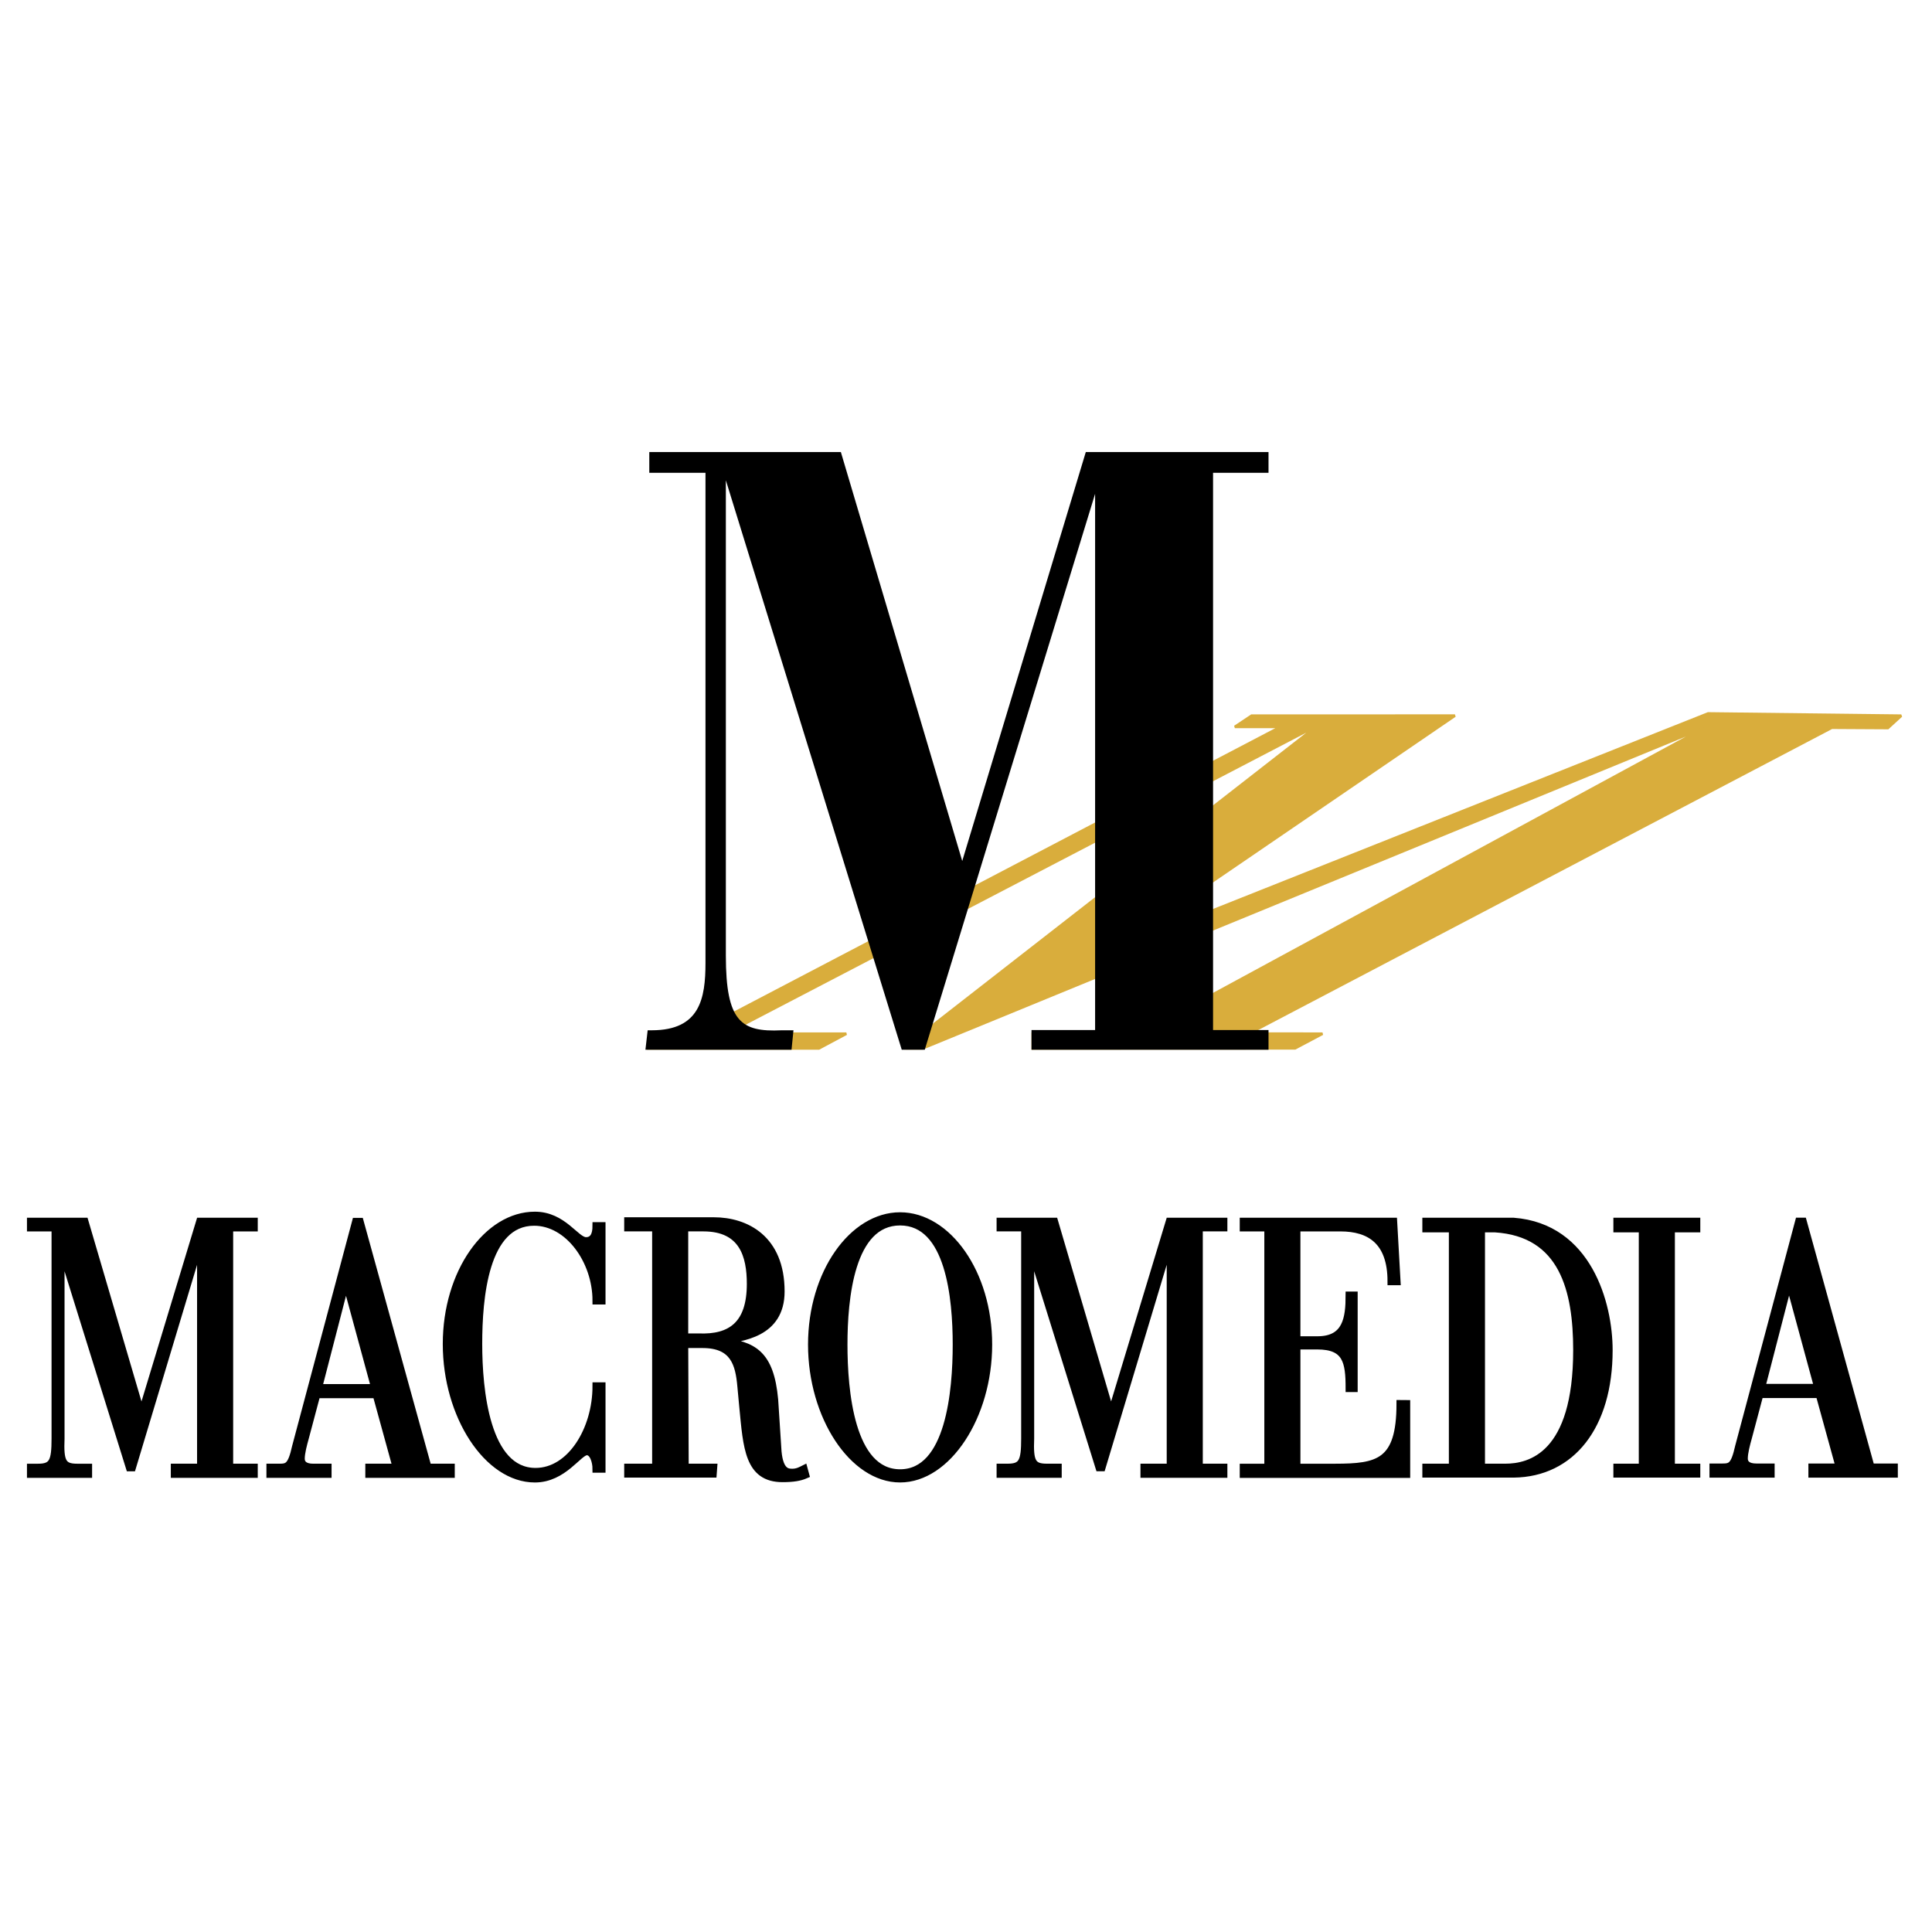
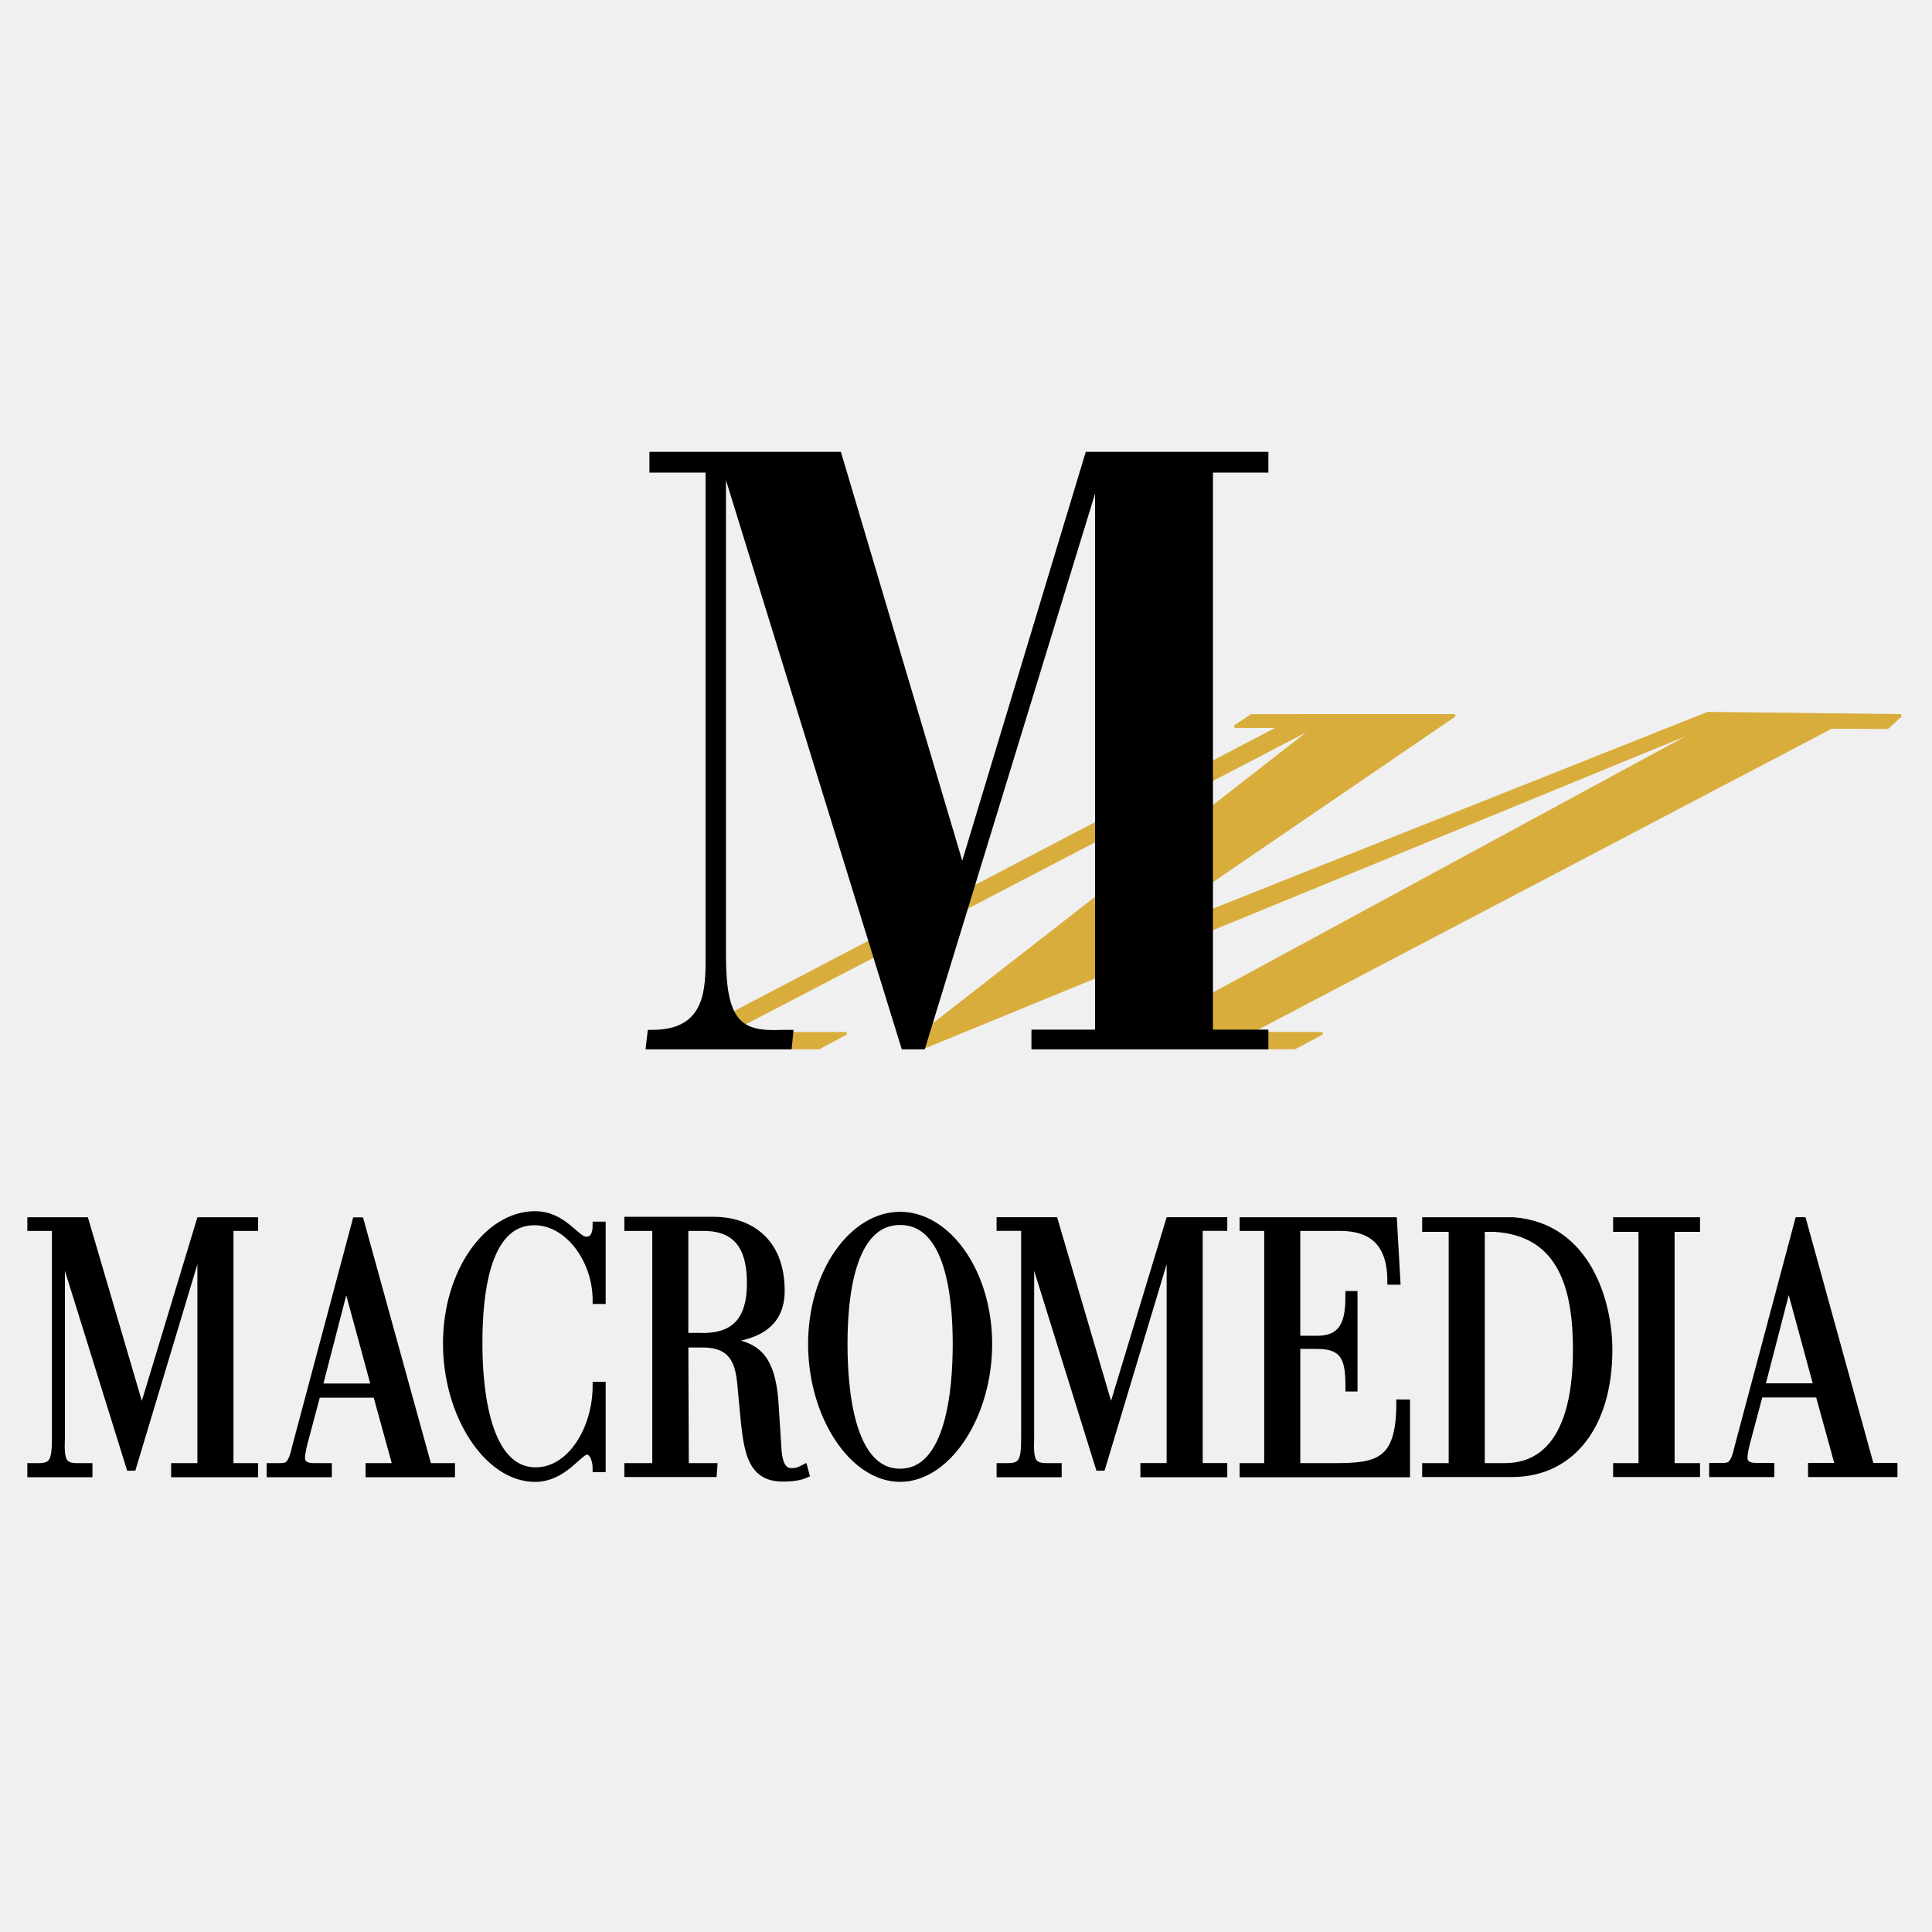
- <svg xmlns="http://www.w3.org/2000/svg" width="2500" height="2500" viewBox="0 0 192.756 192.756">
-   <g fill-rule="evenodd" clip-rule="evenodd">
-     <path fill="#fff" d="M0 0h192.756v192.756H0V0z" />
-     <path fill="#d9ad3c" stroke="#d9ad3c" stroke-width=".264" stroke-miterlimit="2.613" d="M103.045 104.6v-1.465l10.73.004 56.155-30.441h-.159l-77.715 31.89-1.701-.002.017-.193 40.855-31.827h-.161L72.378 103.14l12.06-.005-2.744 1.465h-17.02v-.807l4.201-.45 58.893-30.823h-4.567l1.67-1.113 20.287-.006-35.72 24.396-.063-.336 61.045-24.277 19.268.223-1.338 1.225-5.592-.031-58.197 30.529 7.384.004-2.742 1.455-26.158.011z" />
-     <path d="M64.734 102.923h.295c4.941 0 5.488-3.323 5.488-6.847V47.039h-5.606v-1.81h18.883l12.245 41.257h-.076l12.466-41.257h18v1.81h-5.533V102.9h5.533v1.699h-23.385V102.9h6.346V48.515h-.037L92.167 104.6h-2.103L72.436 47.531h-.148v47.807c0 6.639 1.549 7.785 5.699 7.585h1.033l-.167 1.677H64.542l.192-1.677z" stroke="#000" stroke-width=".262" stroke-miterlimit="2.613" />
-     <path d="M5.521 122.479H3.069v-.605h5.379l5.663 19.275 5.836-19.275h5.39v.605h-2.453v23.934h2.453v.652h-7.916v-.652h2.62v-22.609h-.056l-6.8 22.609h-.251l-6.912-22.191h.039v19.3c-.095 2.299.156 2.892 1.633 2.892H8.81v.652H3.069v-.652h.725c1.477 0 1.728-.593 1.728-2.892v-21.043h-.001zM60.034 129.769h-.541c0-4.007-2.774-7.856-6.202-7.856-4.961 0-5.559 7.612-5.559 12.177 0 4.563.74 12.744 5.701 12.744 3.511 0 6.06-4.184 6.06-8.538h.541v8.257h-.541c0-.697-.279-1.743-.947-1.743-.836 0-2.313 2.718-5.184 2.718-4.709 0-8.807-6.295-8.807-13.438s4.097-12.821 8.807-12.821c2.843 0 4.069 2.543 5.1 2.543.78 0 1.031-.662 1.031-1.498h.541v7.455zM126.521 122.479h-2.453v-.605h14.949l.336 5.971h-.541c0-4.007-2.119-5.365-5.072-5.365h-4.377v11.219h2.09c2.898 0 3.178-2.195 3.178-4.46h.445v9.268h-.445c0-2.647-.279-4.251-3.205-4.251h-2.062v12.158h3.818c4.299-.006 6.525-.431 6.525-6.354l.609.005v7.005h-16.248v-.656h2.453v-23.935zM163.881 122.573h-2.535v-.7h7.914v.7h-2.535v23.839h2.535v.63h-7.914v-.63h2.535v-23.839zM42.678 146.412l-6.772-24.527h-.401l-5.992 22.472c-.435 1.951-.797 2.056-1.66 2.056h-.893v.652h5.742v-.652h-1.449c-.892 0-1.227-.384-1.227-.871 0-.592.224-1.428.418-2.125l1.143-4.295h5.964l2.007 7.291h-2.731v.652h8.166v-.652h-2.315v-.001zm-10.925-7.943l2.731-10.557h.056l2.871 10.557h-5.658zM80.201 146.566c-.279.139-.641.348-1.142.348-.475 0-1.268-.02-1.463-2.075l-.336-5.185c-.418-4.599-2.118-5.47-5.323-5.818v-.069c2.034-.314 5.964-.671 5.964-4.921 0-5.261-3.484-7.02-6.689-7.02h-8.556v.652h2.787v23.934h-2.787v.63h8.473l.047-.63h-2.843l-.047-12.297h1.812c3.149 0 3.651 1.985 3.846 4.181l.195 2.091c.391 4.006.532 7.109 3.932 7.109 1.031 0 1.729-.114 2.286-.357l-.156-.573zm-10.522-13.151h-1.394v-10.937h1.895c3.958 0 4.71 2.822 4.71 5.609.001 4.042-1.922 5.471-5.211 5.328zM89.802 121.328c-4.709 0-8.806 5.678-8.806 12.82s4.097 13.378 8.806 13.378c4.71 0 8.808-6.235 8.808-13.378s-4.098-12.82-8.808-12.82zm0 25.641c-4.96 0-5.629-8.256-5.629-12.82s.669-12.264 5.629-12.264c4.961 0 5.629 7.699 5.629 12.264s-.668 12.82-5.629 12.82zM151.01 121.873h-8.723v.7h2.646v23.839h-2.646v.63h8.75c5.715-.073 9.477-4.741 9.477-12.336 0-4.634-2.09-12.264-9.504-12.833zm-.836 24.539h-2.396v-23.839h1.365c6.828.427 8.193 6.175 8.193 12.133 0 10.522-4.654 11.706-7.162 11.706zM102.26 122.476h-2.451v-.605h5.379l5.662 19.274 5.836-19.274h5.391v.605h-2.453v23.934h2.453v.651h-7.914v-.651h2.619V123.8h-.057l-6.799 22.61h-.252l-6.912-22.192h.039v19.3c-.094 2.3.156 2.893 1.633 2.893h1.115v.651h-5.74v-.651h.725c1.477 0 1.727-.593 1.727-2.893v-21.042h-.001zM186.652 146.393l-6.771-24.526h-.402l-5.992 22.472c-.434 1.95-.797 2.055-1.66 2.055h-.893v.652h5.742v-.652h-1.449c-.893 0-1.227-.383-1.227-.87 0-.593.223-1.429.418-2.126l1.143-4.295h5.963l2.008 7.291h-2.73v.652h8.166v-.652h-2.316v-.001zm-10.923-7.944l2.73-10.557h.057l2.869 10.557h-5.656z" stroke="#000" stroke-width=".758" stroke-miterlimit="2.613" />
-   </g>
+ <svg xmlns="http://www.w3.org/2000/svg" width="2501" height="2500" viewBox="0 0 2501 2500" fill="none">
+   <path fill-rule="evenodd" clip-rule="evenodd" d="M1336.97 1356.64V1337.64L1476.14 1337.69L2204.45 942.876H2202.39L1194.44 1356.48L1172.38 1356.46L1172.6 1353.95L1702.48 941.164H1700.4L939.226 1337.7L1095.64 1337.64L1060.05 1356.64H839.307V1346.17L893.793 1340.33L1657.62 940.568H1598.39L1620.05 926.132L1883.17 926.055L1419.89 1242.47L1419.07 1238.11L2210.81 923.24L2460.71 926.132L2443.36 942.021L2370.83 941.618L1616.03 1337.57L1711.8 1337.62L1676.23 1356.5L1336.97 1356.64Z" fill="#D9AD3C" stroke="#D9AD3C" stroke-width="3.424" stroke-miterlimit="2.613" />
+   <path fill-rule="evenodd" clip-rule="evenodd" d="M840.085 1334.89H843.911C907.995 1334.89 915.089 1291.79 915.089 1246.08V610.085H842.381V586.609H1087.29L1246.1 1121.7H1245.12L1406.8 586.609H1640.25V610.085H1568.49V1334.59H1640.25V1356.62H1336.96V1334.59H1419.26V629.228H1418.78L1195.88 1356.64H1168.61L939.978 616.466H938.059V1236.51C938.059 1322.62 958.149 1337.48 1011.97 1334.89H1025.37L1023.2 1356.64H837.595L840.085 1334.89Z" fill="black" stroke="black" stroke-width="3.398" stroke-miterlimit="2.613" />
+   <path fill-rule="evenodd" clip-rule="evenodd" d="M72.107 1588.52H40.305V1580.68H110.069L183.517 1830.67L259.208 1580.68H329.115V1588.52H297.301V1898.94H329.115V1907.4H226.447V1898.94H260.428V1605.71H259.701L171.507 1898.94H168.251L78.604 1611.13H79.11V1861.45C77.878 1891.26 81.133 1898.95 100.29 1898.95H114.764V1907.41H40.305V1898.95H49.708C68.864 1898.95 72.12 1891.26 72.12 1861.45L72.107 1588.52ZM779.127 1683.07H772.111C772.111 1631.1 736.133 1581.18 691.672 1581.18C627.329 1581.18 619.573 1679.91 619.573 1739.12C619.573 1798.3 629.171 1904.4 693.514 1904.4C739.051 1904.4 772.111 1850.14 772.111 1793.67H779.127V1900.76H772.111C772.111 1891.72 768.492 1878.15 759.828 1878.15C748.986 1878.15 729.829 1913.4 692.593 1913.4C631.518 1913.4 578.368 1831.76 578.368 1739.12C578.368 1646.47 631.506 1572.83 692.593 1572.83C729.466 1572.83 745.367 1605.81 758.739 1605.81C768.855 1605.81 772.111 1597.23 772.111 1586.38H779.127V1683.07ZM1641.45 1588.52H1609.63V1580.68H1803.52L1807.88 1658.12H1800.86C1800.86 1606.15 1773.38 1588.54 1735.08 1588.54H1678.31V1734.04H1705.42C1743 1734.04 1746.63 1705.58 1746.63 1676.2H1752.4V1796.4H1746.63C1746.63 1762.07 1743.01 1741.27 1705.06 1741.27H1678.32V1898.95H1727.84C1783.6 1898.88 1812.47 1893.36 1812.47 1816.54L1820.37 1816.61V1907.46H1609.63V1898.95H1641.45V1588.52ZM2126 1589.74H2093.12V1580.66H2195.76V1589.74H2162.88V1898.93H2195.76V1907.1H2093.12V1898.93H2126V1589.74ZM554.024 1898.93L466.193 1580.82H460.992L383.277 1872.28C377.635 1897.58 372.94 1898.94 361.747 1898.94H350.165V1907.4H424.638V1898.94H405.845C394.276 1898.94 389.931 1893.96 389.931 1887.65C389.931 1879.97 392.836 1869.12 395.352 1860.08L410.176 1804.38H487.528L513.558 1898.94H478.138V1907.4H584.049V1898.94L554.024 1898.93ZM412.329 1795.91L447.75 1658.99H448.476L485.712 1795.91H412.329ZM1040.69 1900.93C1037.07 1902.73 1032.38 1905.44 1025.88 1905.44C1019.72 1905.44 1009.43 1905.18 1006.9 1878.53L1002.54 1811.28C997.123 1751.63 975.075 1740.33 933.506 1735.82V1734.93C959.887 1730.85 1010.86 1726.22 1010.86 1671.1C1010.86 1602.87 965.671 1580.05 924.103 1580.05H813.134V1588.51H849.281V1898.93H813.134V1907.1H923.027L923.637 1898.93H886.763L886.154 1739.44H909.655C950.497 1739.44 957.008 1765.18 959.537 1793.67L962.066 1820.79C967.137 1872.74 968.966 1912.99 1013.06 1912.99C1026.43 1912.99 1035.49 1911.51 1042.71 1908.36L1040.69 1900.93ZM904.221 1730.36H886.141V1588.51H910.719C962.053 1588.51 971.806 1625.11 971.806 1661.26C971.819 1713.68 946.878 1732.22 904.221 1730.36ZM1165.21 1573.6C1104.14 1573.6 1051 1647.24 1051 1739.87C1051 1832.5 1104.14 1913.38 1165.21 1913.38C1226.3 1913.38 1279.45 1832.51 1279.45 1739.87C1279.45 1647.22 1226.3 1573.6 1165.21 1573.6ZM1165.21 1906.15C1100.88 1906.15 1092.2 1799.07 1092.2 1739.88C1092.2 1680.69 1100.88 1580.82 1165.21 1580.82C1229.55 1580.82 1238.22 1680.67 1238.22 1739.88C1238.22 1799.09 1229.55 1906.15 1165.21 1906.15ZM1959.06 1580.66H1845.93V1589.74H1880.25V1898.93H1845.93V1907.1H1959.42C2033.54 1906.15 2082.33 1845.61 2082.33 1747.1C2082.33 1687 2055.22 1588.04 1959.06 1580.66ZM1948.22 1898.93H1917.15V1589.74H1934.85C2023.41 1595.28 2041.11 1669.83 2041.11 1747.1C2041.11 1883.57 1980.75 1898.93 1948.22 1898.93ZM1326.79 1588.48H1295V1580.64H1364.76L1438.2 1830.62L1513.89 1580.64H1583.81V1588.48H1552V1898.9H1583.81V1907.35H1481.17V1898.9H1515.14V1605.66H1514.4L1426.21 1898.9H1422.95L1333.3 1611.08H1333.81V1861.39C1332.59 1891.22 1335.83 1898.92 1354.98 1898.92H1369.45V1907.36H1295V1898.92H1304.4C1323.56 1898.92 1326.8 1891.22 1326.8 1861.39L1326.79 1588.48ZM2421.33 1898.68L2333.51 1580.59H2328.3L2250.59 1872.04C2244.96 1897.33 2240.25 1898.7 2229.06 1898.7H2217.47V1907.15H2291.95V1898.7H2273.15C2261.57 1898.7 2257.24 1893.73 2257.24 1887.41C2257.24 1879.72 2260.13 1868.88 2262.66 1859.84L2277.49 1804.13H2354.82L2380.87 1898.7H2345.46V1907.15H2451.37V1898.7L2421.33 1898.68ZM2279.66 1795.65L2315.07 1658.73H2315.81L2353.02 1795.65H2279.66Z" fill="black" stroke="black" stroke-width="9.831" stroke-miterlimit="2.613" />
</svg>
